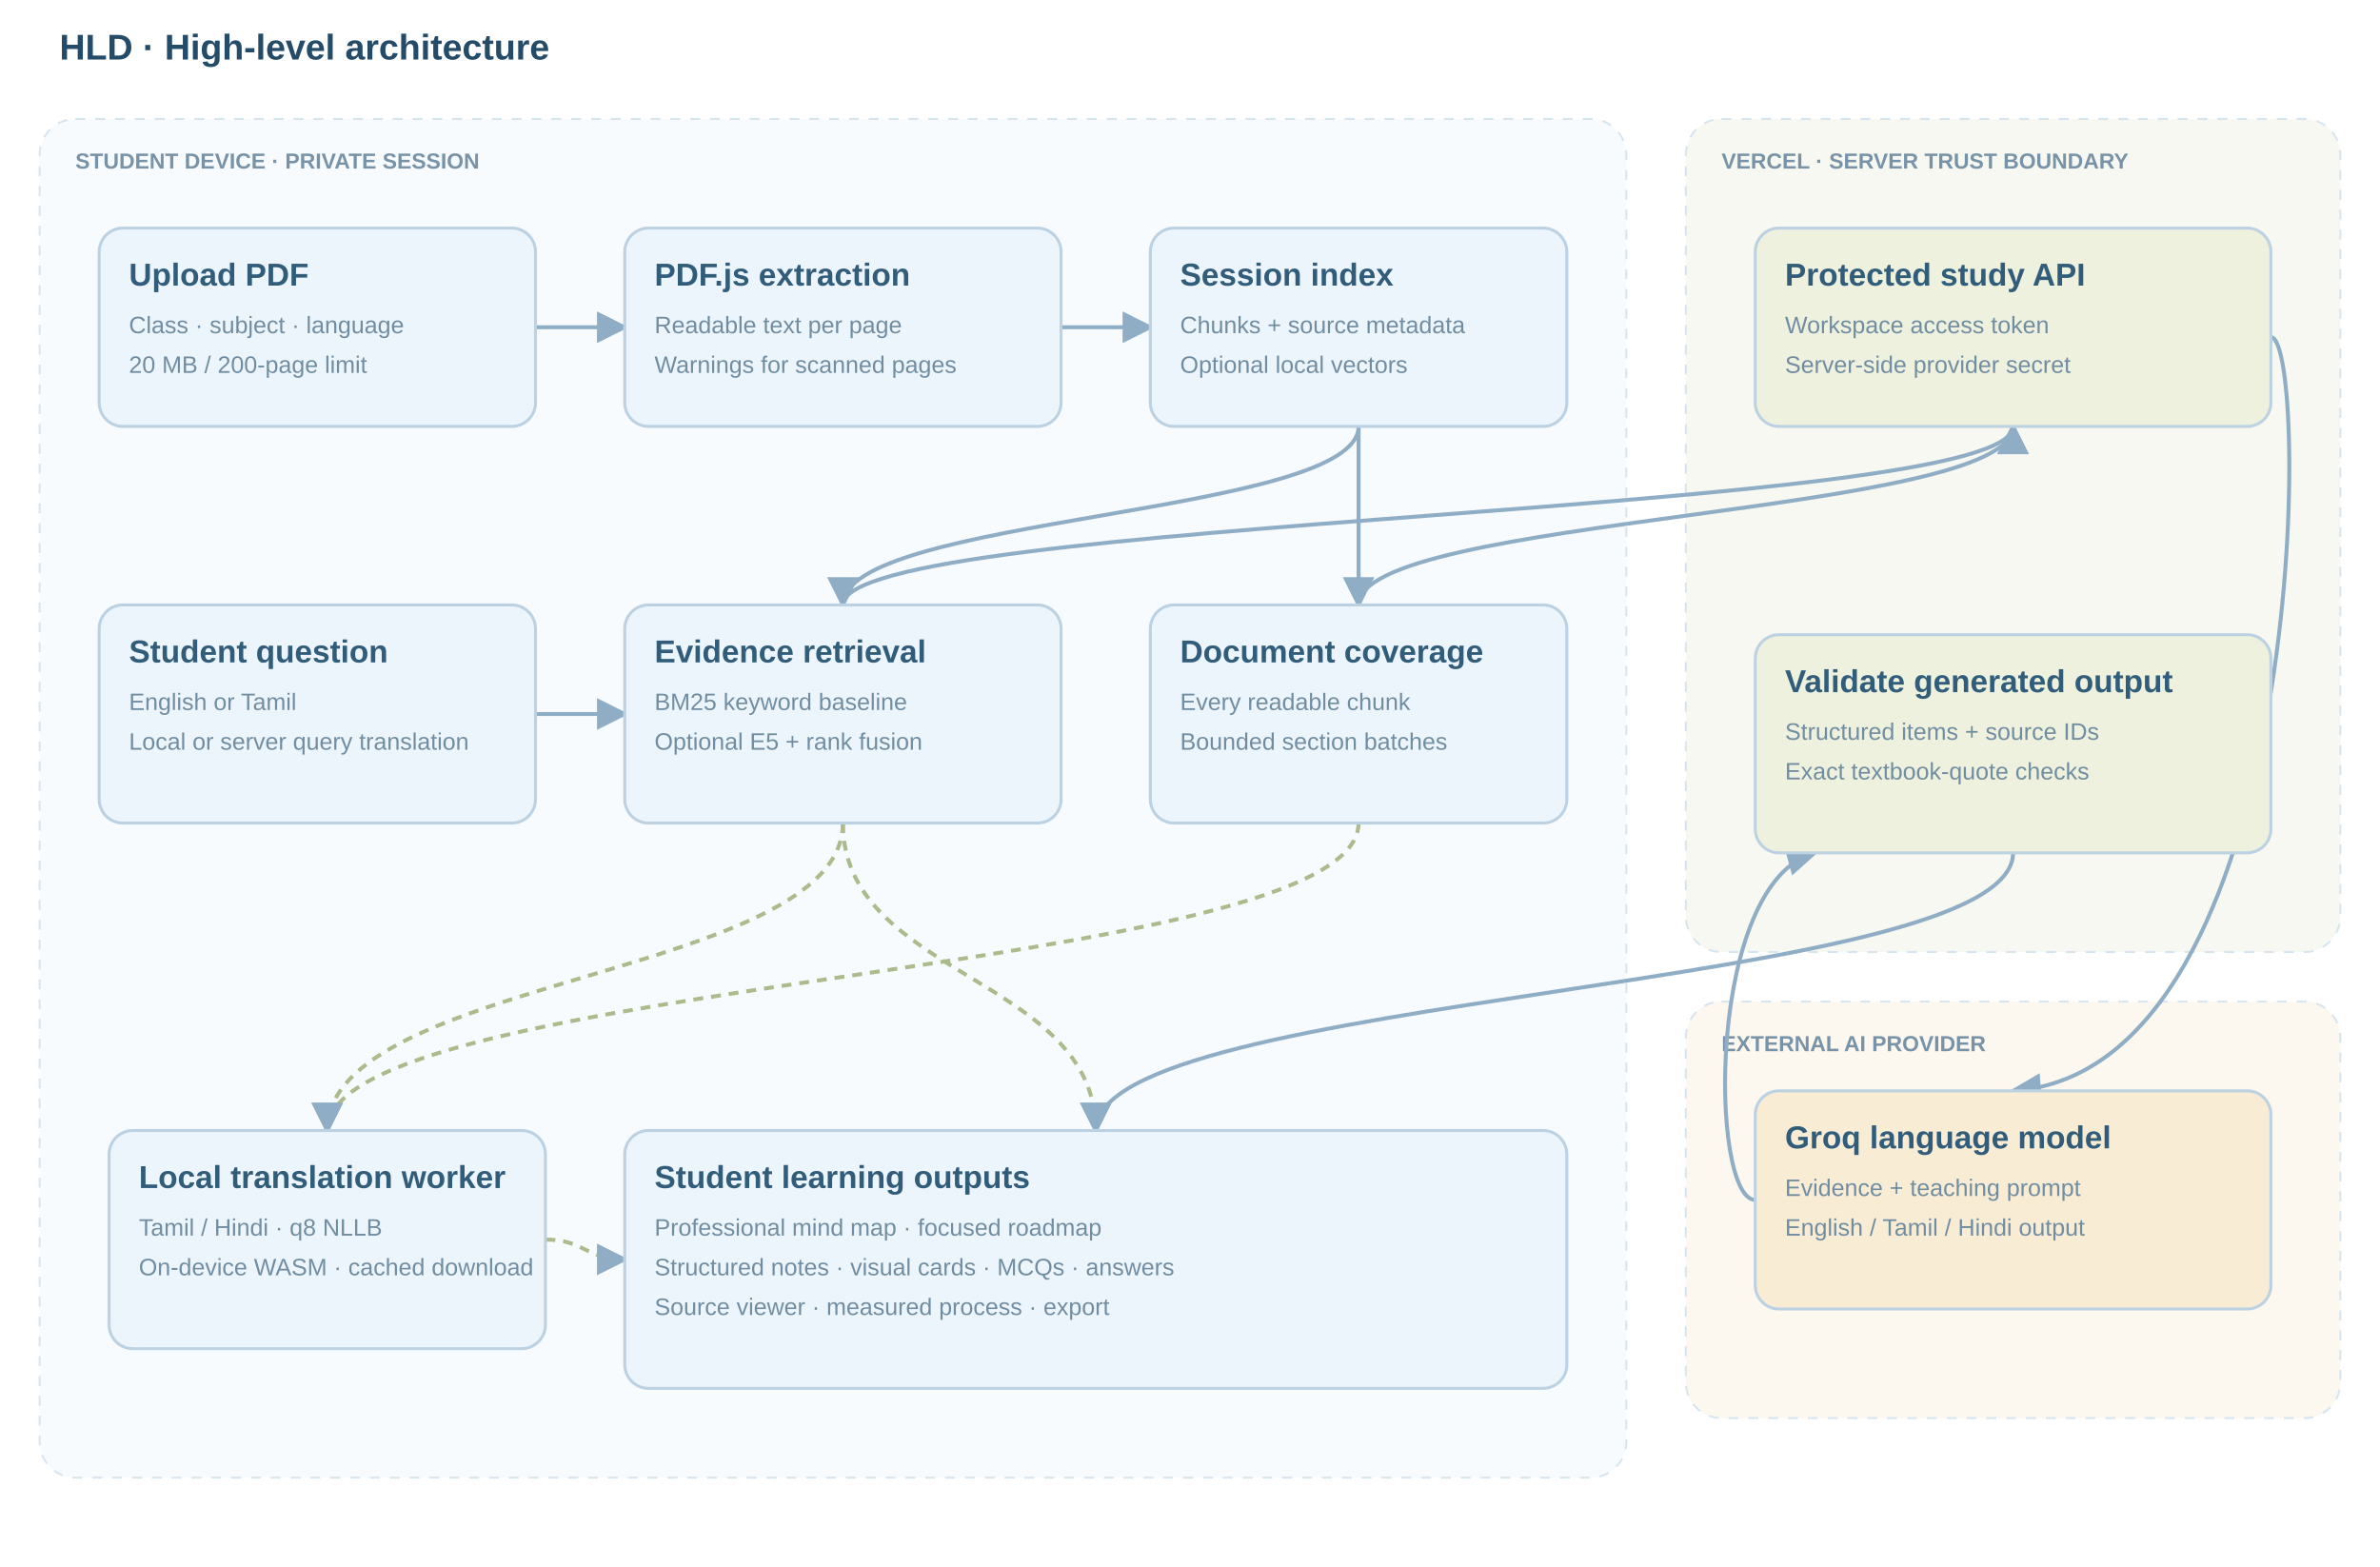
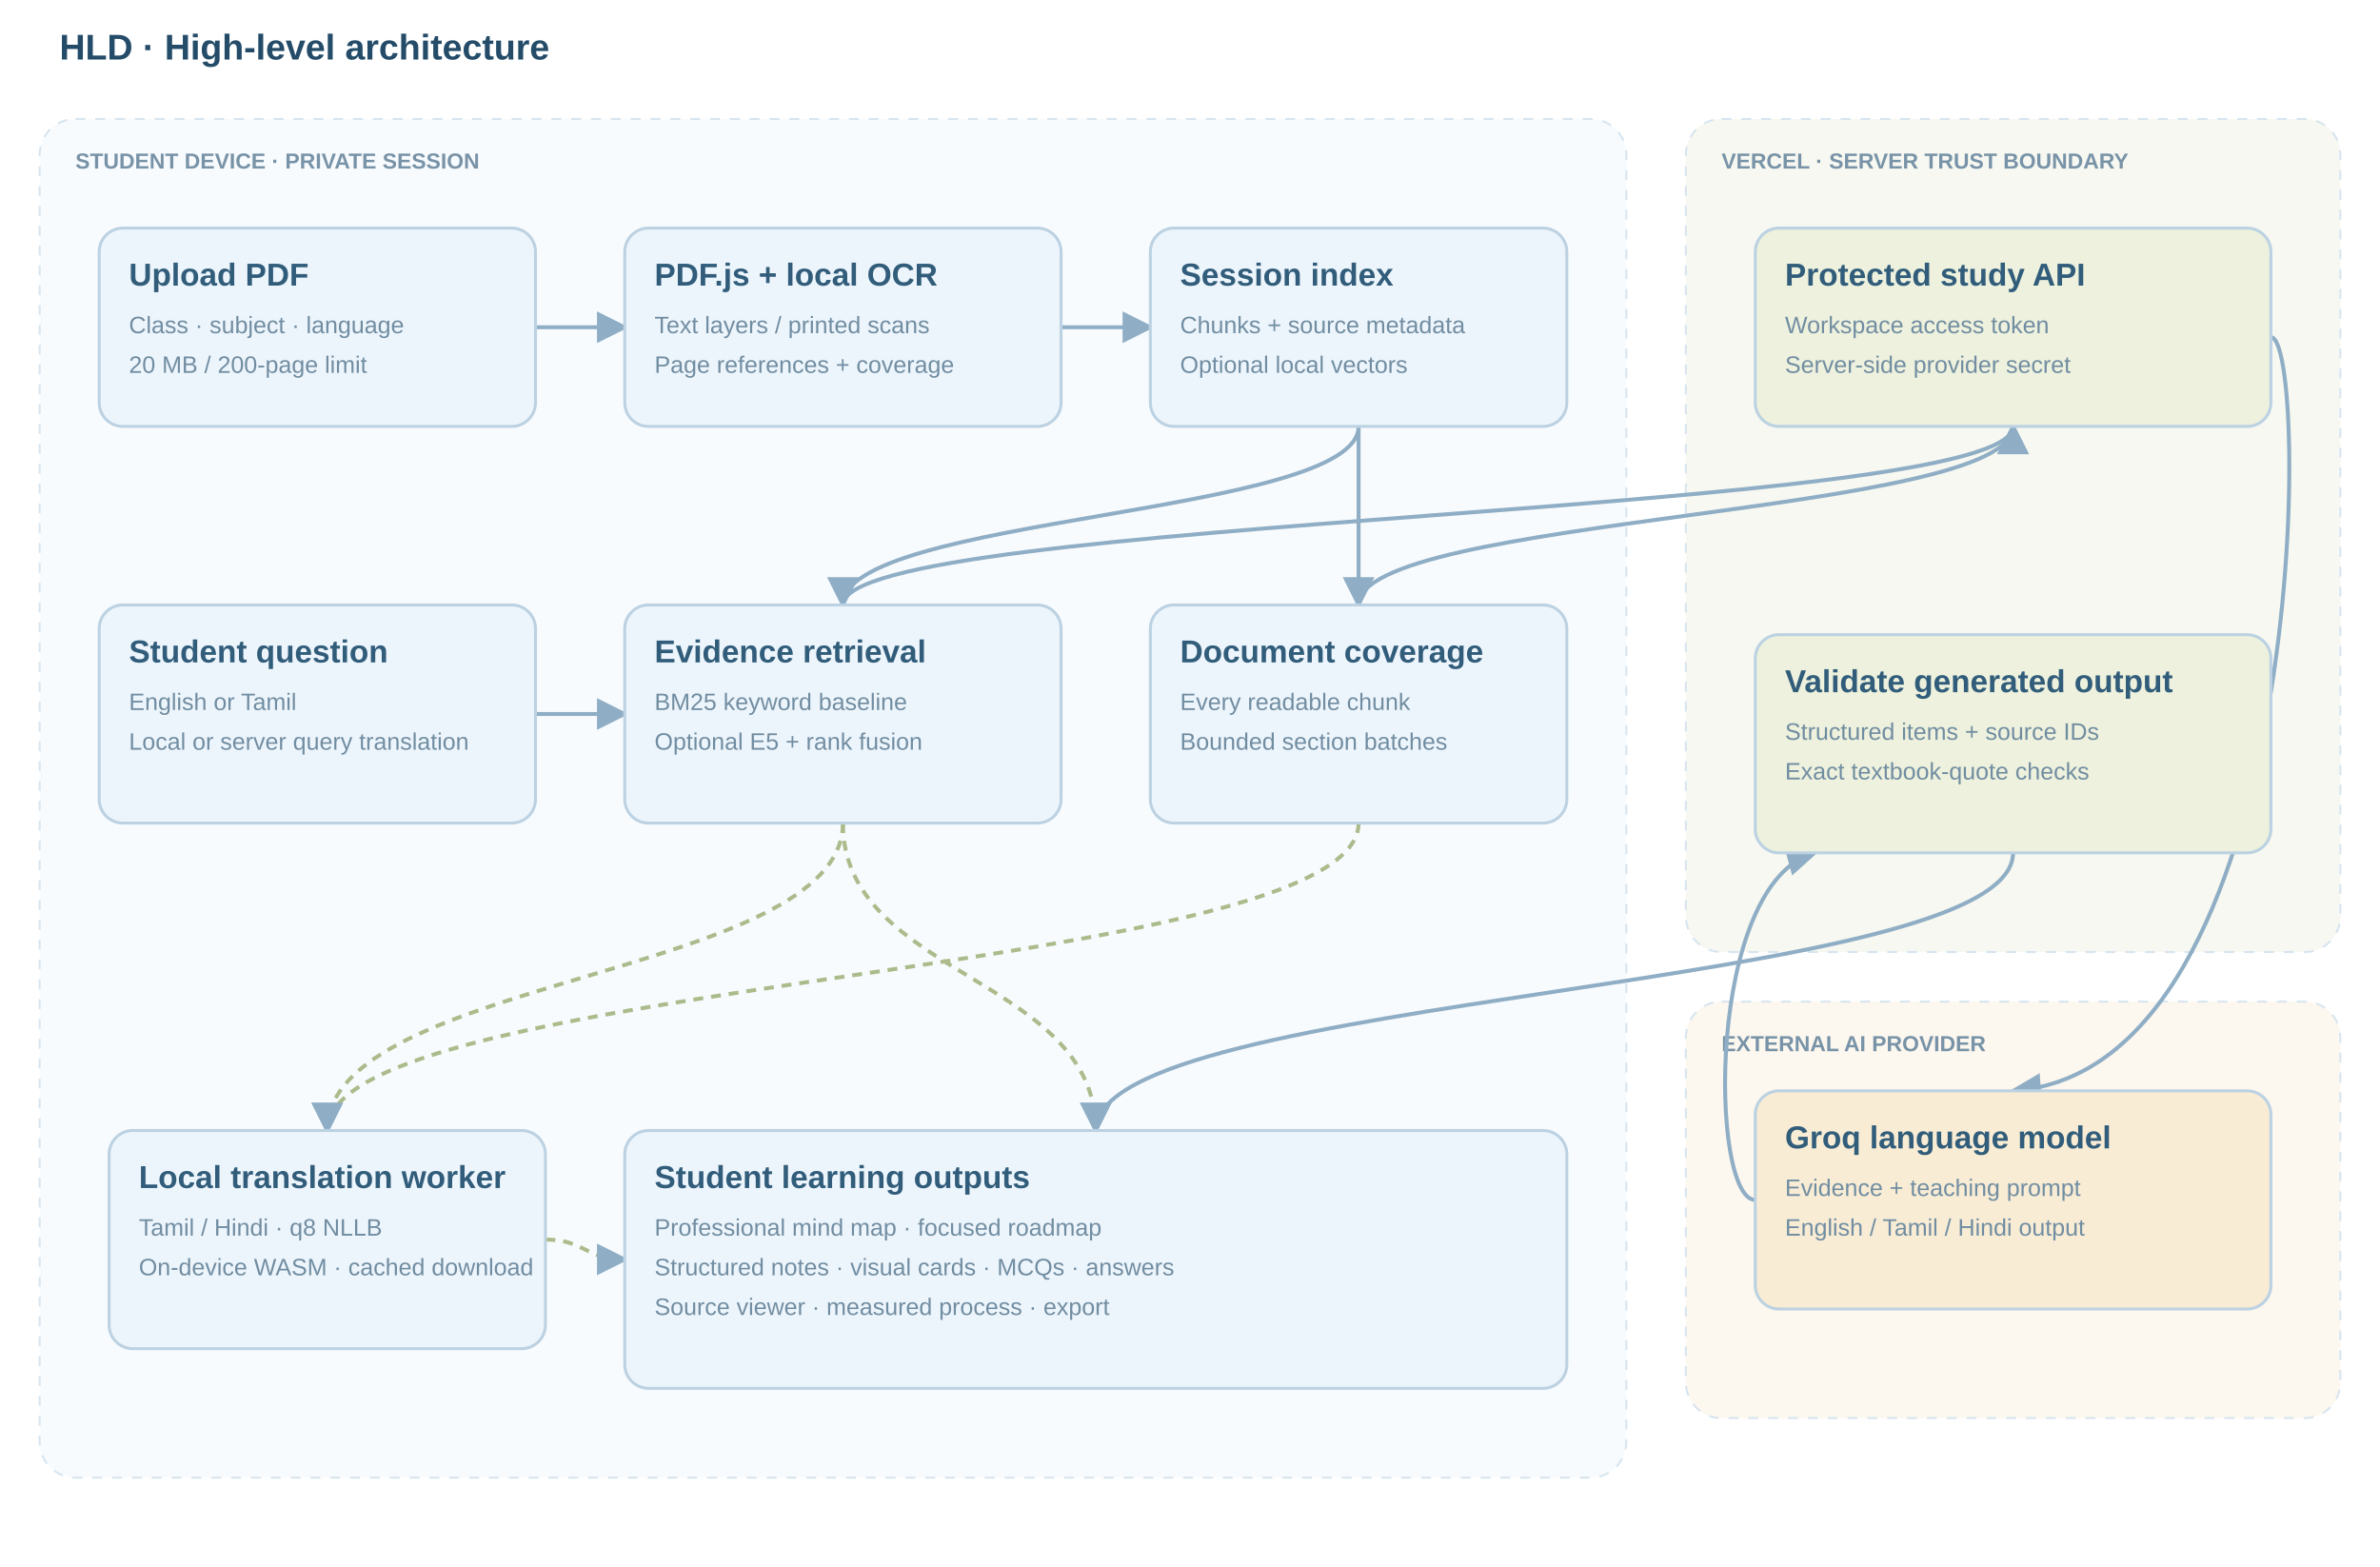
<svg xmlns="http://www.w3.org/2000/svg" viewBox="0 0 1200 790" width="1200" height="790" role="group" aria-label="High-level architecture diagram" font-family="Arial,sans-serif">
  <defs>
    <marker id="arch-arrow-HLD" markerWidth="8" markerHeight="8" refX="7" refY="4" orient="auto">
      <path d="M0,0 L8,4 L0,8" fill="#8faec5" />
    </marker>
  </defs>
  <text x="30" y="30" font-size="18" font-weight="600" fill="#244c69">HLD · High-level architecture</text>
  <rect x="20" y="60" width="800" height="685" rx="18" fill="#f8fbfe" stroke="#d7e5ef" stroke-dasharray="5 5" />
  <text x="38" y="85" font-size="11" font-weight="600" fill="#7893a7">STUDENT DEVICE · PRIVATE SESSION</text>
  <rect x="850" y="60" width="330" height="420" rx="18" fill="#f7f8f1" stroke="#d7e5ef" stroke-dasharray="5 5" />
  <text x="868" y="85" font-size="11" font-weight="600" fill="#7893a7">VERCEL · SERVER TRUST BOUNDARY</text>
  <rect x="850" y="505" width="330" height="210" rx="18" fill="#fcf7ef" stroke="#d7e5ef" stroke-dasharray="5 5" />
  <text x="868" y="530" font-size="11" font-weight="600" fill="#7893a7">EXTERNAL AI PROVIDER</text>
  <path d="M270,165 C292.5,165 292.5,165 315,165" fill="none" stroke="#8faec5" stroke-width="2" marker-end="url(#arch-arrow-HLD)" />
  <path d="M535,165 C557.5,165 557.5,165 580,165" fill="none" stroke="#8faec5" stroke-width="2" marker-end="url(#arch-arrow-HLD)" />
  <path d="M685,215 C685,260 425,260 425,305" fill="none" stroke="#8faec5" stroke-width="2" marker-end="url(#arch-arrow-HLD)" />
  <path d="M685,215 C685,260 685,260 685,305" fill="none" stroke="#8faec5" stroke-width="2" marker-end="url(#arch-arrow-HLD)" />
  <path d="M270,360 C292.5,360 292.5,360 315,360" fill="none" stroke="#8faec5" stroke-width="2" marker-end="url(#arch-arrow-HLD)" />
  <path d="M425,305 C425,260 1015,260 1015,215" fill="none" stroke="#8faec5" stroke-width="2" marker-end="url(#arch-arrow-HLD)" />
  <path d="M685,305 C685,260 1015,260 1015,215" fill="none" stroke="#8faec5" stroke-width="2" marker-end="url(#arch-arrow-HLD)" />
  <path d="M1145,170 C1165,170 1165,540 1015,550" fill="none" stroke="#8faec5" stroke-width="2" marker-end="url(#arch-arrow-HLD)" />
  <path d="M885,605 C862,605 860,445 915,430" fill="none" stroke="#8faec5" stroke-width="2" marker-end="url(#arch-arrow-HLD)" />
  <path d="M1015,430 C1015,500 552.5,500 552.5,570" fill="none" stroke="#8faec5" stroke-width="2" marker-end="url(#arch-arrow-HLD)" />
  <path d="M425,415 C425,492.5 552.5,492.5 552.5,570" fill="none" stroke="#abbb8b" stroke-width="2" stroke-dasharray="5 4" marker-end="url(#arch-arrow-HLD)" />
  <path d="M425,415 C425,492.5 165,492.5 165,570" fill="none" stroke="#abbb8b" stroke-width="2" stroke-dasharray="5 4" marker-end="url(#arch-arrow-HLD)" />
  <path d="M685,415 C685,492.5 165,492.5 165,570" fill="none" stroke="#abbb8b" stroke-width="2" stroke-dasharray="5 4" marker-end="url(#arch-arrow-HLD)" />
  <path d="M275,625 C295,625 295,635 315,635" fill="none" stroke="#abbb8b" stroke-width="2" stroke-dasharray="5 4" marker-end="url(#arch-arrow-HLD)" />
  <g data-node-id="upload" role="button" tabindex="0" aria-label="Explore Upload PDF">
    <rect x="50" y="115" width="220" height="100" rx="12" fill="#edf5fc" stroke="#bcd2e2" stroke-width="1.5" />
    <text x="65" y="144" font-size="16" font-weight="600" fill="#315d7b">Upload PDF</text>
    <text x="65" y="168" font-size="12" fill="#718da1">Class · subject · language</text>
    <text x="65" y="188" font-size="12" fill="#718da1">20 MB / 200-page limit</text>
  </g>
-   <g data-node-id="pdf" role="button" tabindex="0" aria-label="Explore PDF.js extraction">
+   <g data-node-id="pdf" role="button" tabindex="0" aria-label="Explore PDF.js + local OCR">
    <rect x="315" y="115" width="220" height="100" rx="12" fill="#edf5fc" stroke="#bcd2e2" stroke-width="1.5" />
-     <text x="330" y="144" font-size="16" font-weight="600" fill="#315d7b">PDF.js extraction</text>
-     <text x="330" y="168" font-size="12" fill="#718da1">Readable text per page</text>
-     <text x="330" y="188" font-size="12" fill="#718da1">Warnings for scanned pages</text>
+     <text x="330" y="144" font-size="16" font-weight="600" fill="#315d7b">PDF.js + local OCR</text>
+     <text x="330" y="168" font-size="12" fill="#718da1">Text layers / printed scans</text>
+     <text x="330" y="188" font-size="12" fill="#718da1">Page references + coverage</text>
  </g>
  <g data-node-id="store" role="button" tabindex="0" aria-label="Explore Session index">
    <rect x="580" y="115" width="210" height="100" rx="12" fill="#edf5fc" stroke="#bcd2e2" stroke-width="1.5" />
    <text x="595" y="144" font-size="16" font-weight="600" fill="#315d7b">Session index</text>
    <text x="595" y="168" font-size="12" fill="#718da1">Chunks + source metadata</text>
    <text x="595" y="188" font-size="12" fill="#718da1">Optional local vectors</text>
  </g>
  <g data-node-id="question" role="button" tabindex="0" aria-label="Explore Student question">
    <rect x="50" y="305" width="220" height="110" rx="12" fill="#edf5fc" stroke="#bcd2e2" stroke-width="1.5" />
    <text x="65" y="334" font-size="16" font-weight="600" fill="#315d7b">Student question</text>
    <text x="65" y="358" font-size="12" fill="#718da1">English or Tamil</text>
    <text x="65" y="378" font-size="12" fill="#718da1">Local or server query translation</text>
  </g>
  <g data-node-id="retrieve" role="button" tabindex="0" aria-label="Explore Evidence retrieval">
    <rect x="315" y="305" width="220" height="110" rx="12" fill="#edf5fc" stroke="#bcd2e2" stroke-width="1.5" />
    <text x="330" y="334" font-size="16" font-weight="600" fill="#315d7b">Evidence retrieval</text>
    <text x="330" y="358" font-size="12" fill="#718da1">BM25 keyword baseline</text>
    <text x="330" y="378" font-size="12" fill="#718da1">Optional E5 + rank fusion</text>
  </g>
  <g data-node-id="batch" role="button" tabindex="0" aria-label="Explore Document coverage">
    <rect x="580" y="305" width="210" height="110" rx="12" fill="#edf5fc" stroke="#bcd2e2" stroke-width="1.5" />
    <text x="595" y="334" font-size="16" font-weight="600" fill="#315d7b">Document coverage</text>
    <text x="595" y="358" font-size="12" fill="#718da1">Every readable chunk</text>
    <text x="595" y="378" font-size="12" fill="#718da1">Bounded section batches</text>
  </g>
  <g data-node-id="api" role="button" tabindex="0" aria-label="Explore Protected study API">
    <rect x="885" y="115" width="260" height="100" rx="12" fill="#edf1dd" stroke="#bcd2e2" stroke-width="1.5" />
    <text x="900" y="144" font-size="16" font-weight="600" fill="#315d7b">Protected study API</text>
    <text x="900" y="168" font-size="12" fill="#718da1">Workspace access token</text>
    <text x="900" y="188" font-size="12" fill="#718da1">Server-side provider secret</text>
  </g>
  <g data-node-id="validate" role="button" tabindex="0" aria-label="Explore Validate generated output">
    <rect x="885" y="320" width="260" height="110" rx="12" fill="#edf1dd" stroke="#bcd2e2" stroke-width="1.5" />
    <text x="900" y="349" font-size="16" font-weight="600" fill="#315d7b">Validate generated output</text>
    <text x="900" y="373" font-size="12" fill="#718da1">Structured items + source IDs</text>
    <text x="900" y="393" font-size="12" fill="#718da1">Exact textbook-quote checks</text>
  </g>
  <g data-node-id="llm" role="button" tabindex="0" aria-label="Explore Groq language model">
    <rect x="885" y="550" width="260" height="110" rx="12" fill="#f8ecd5" stroke="#bcd2e2" stroke-width="1.5" />
    <text x="900" y="579" font-size="16" font-weight="600" fill="#315d7b">Groq language model</text>
    <text x="900" y="603" font-size="12" fill="#718da1">Evidence + teaching prompt</text>
    <text x="900" y="623" font-size="12" fill="#718da1">English / Tamil / Hindi output</text>
  </g>
  <g data-node-id="local" role="button" tabindex="0" aria-label="Explore Local translation worker">
    <rect x="55" y="570" width="220" height="110" rx="12" fill="#edf5fc" stroke="#bcd2e2" stroke-width="1.5" />
    <text x="70" y="599" font-size="16" font-weight="600" fill="#315d7b">Local translation worker</text>
    <text x="70" y="623" font-size="12" fill="#718da1">Tamil / Hindi · q8 NLLB</text>
    <text x="70" y="643" font-size="12" fill="#718da1">On-device WASM · cached download</text>
  </g>
  <g data-node-id="output" role="button" tabindex="0" aria-label="Explore Student learning outputs">
    <rect x="315" y="570" width="475" height="130" rx="12" fill="#edf5fc" stroke="#bcd2e2" stroke-width="1.5" />
    <text x="330" y="599" font-size="16" font-weight="600" fill="#315d7b">Student learning outputs</text>
    <text x="330" y="623" font-size="12" fill="#718da1">Professional mind map · focused roadmap</text>
    <text x="330" y="643" font-size="12" fill="#718da1">Structured notes · visual cards · MCQs · answers</text>
    <text x="330" y="663" font-size="12" fill="#718da1">Source viewer · measured process · export</text>
  </g>
</svg>
